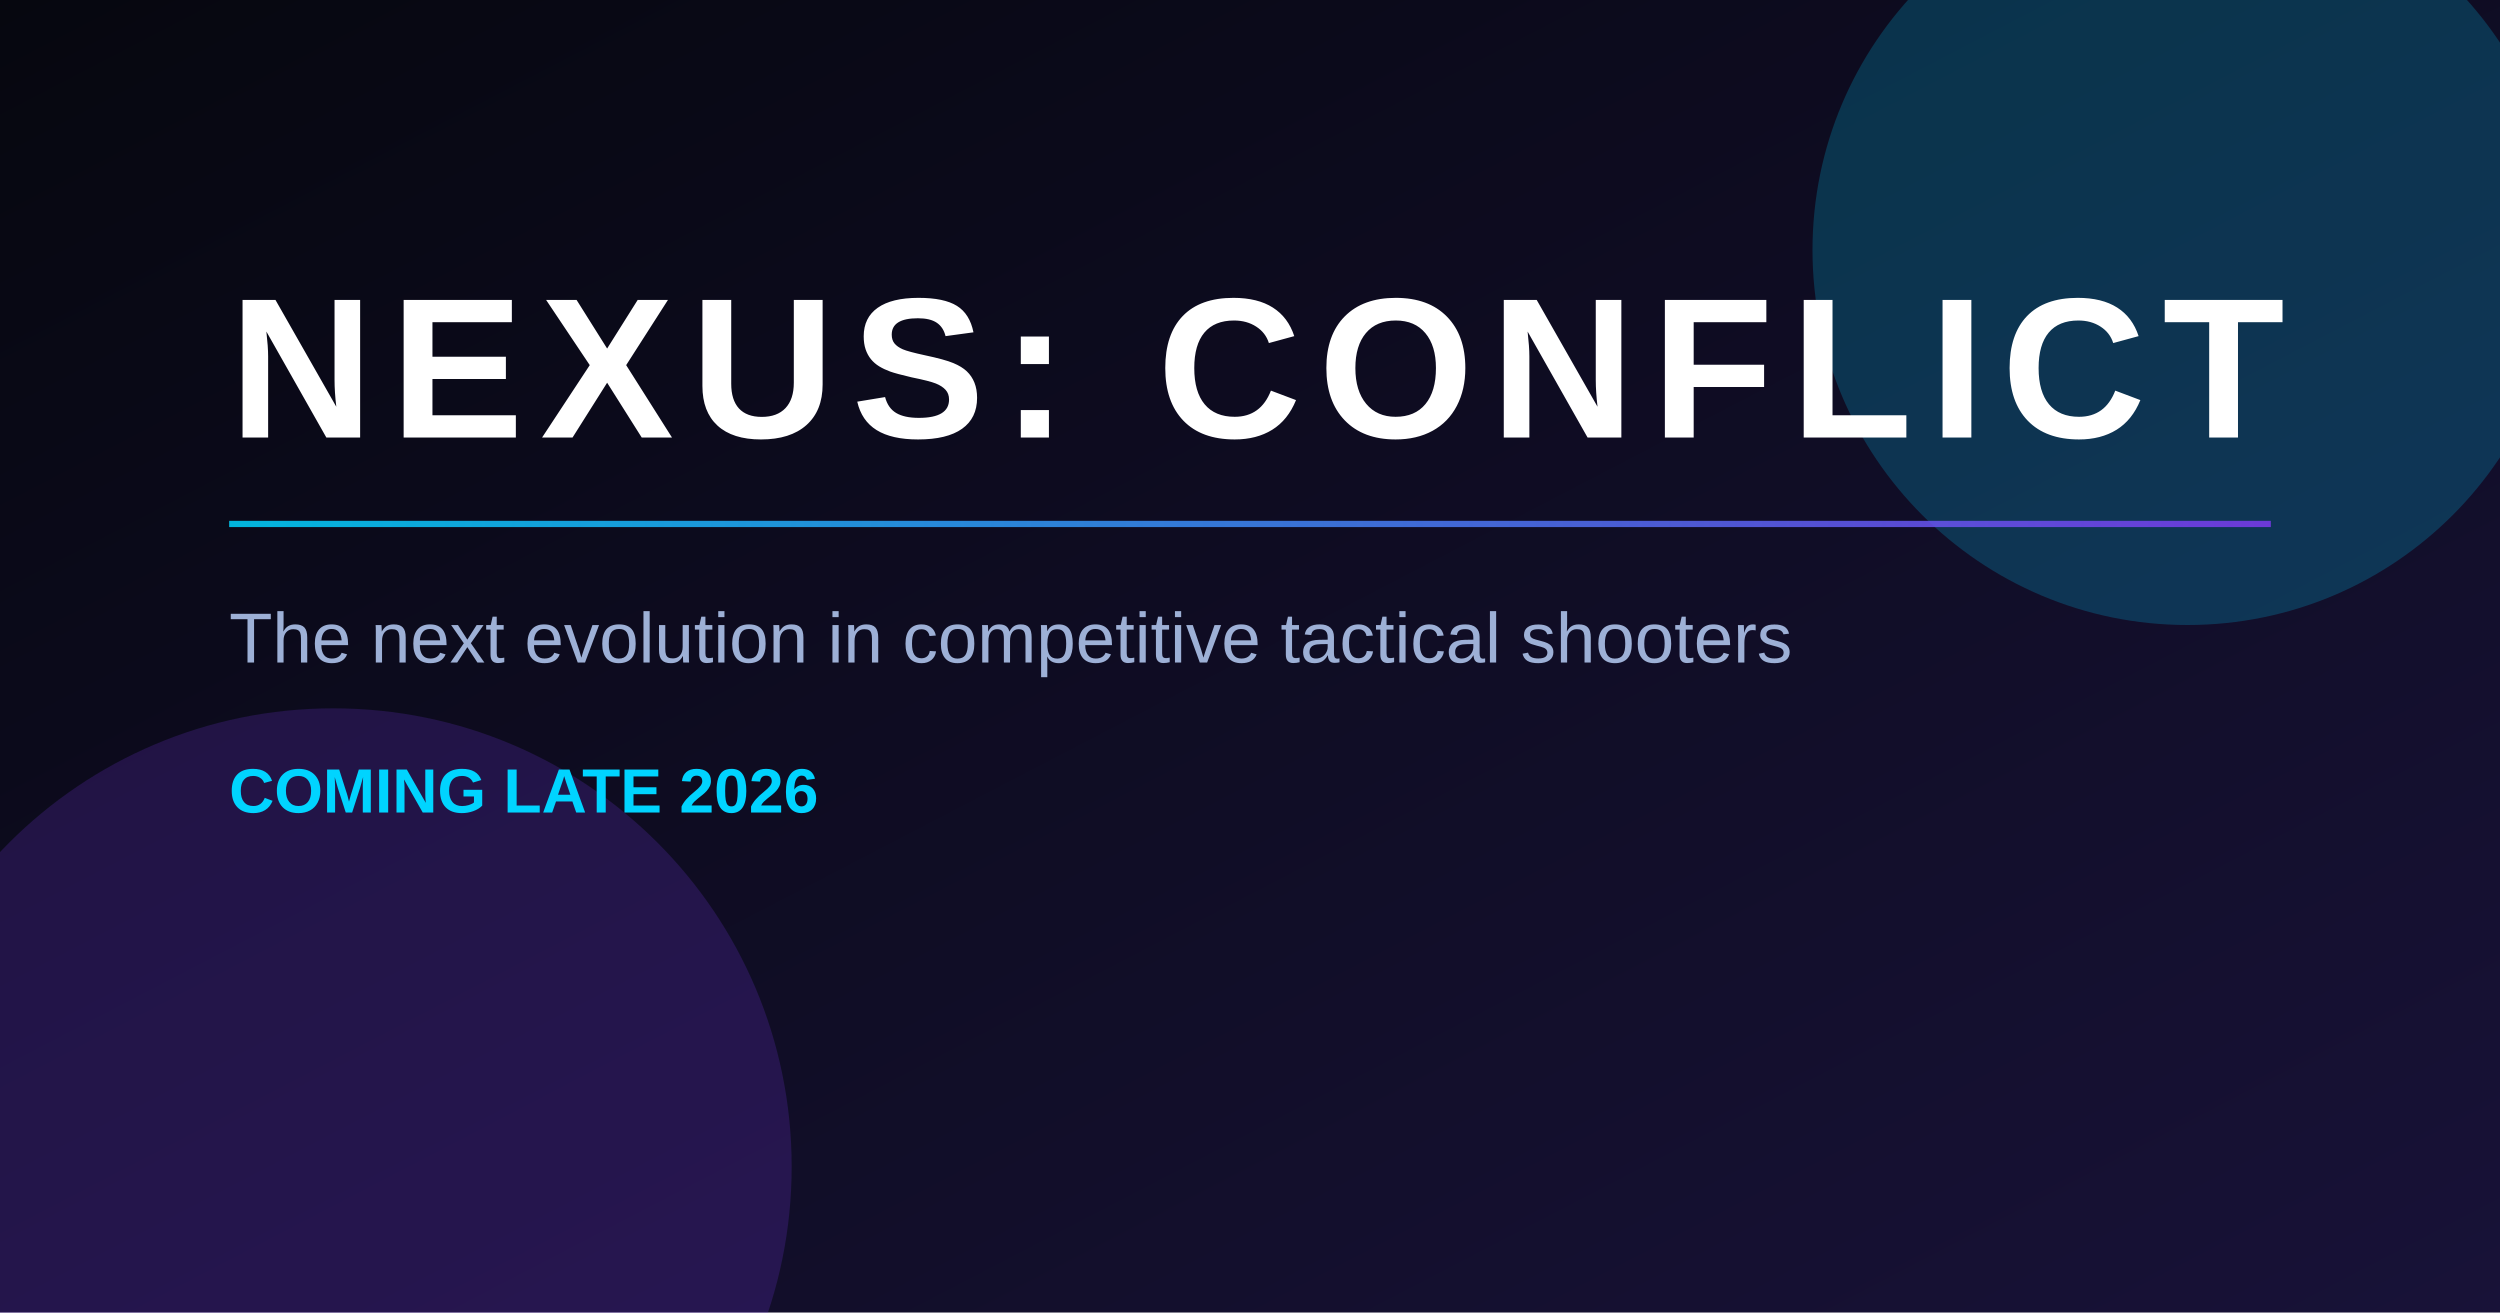
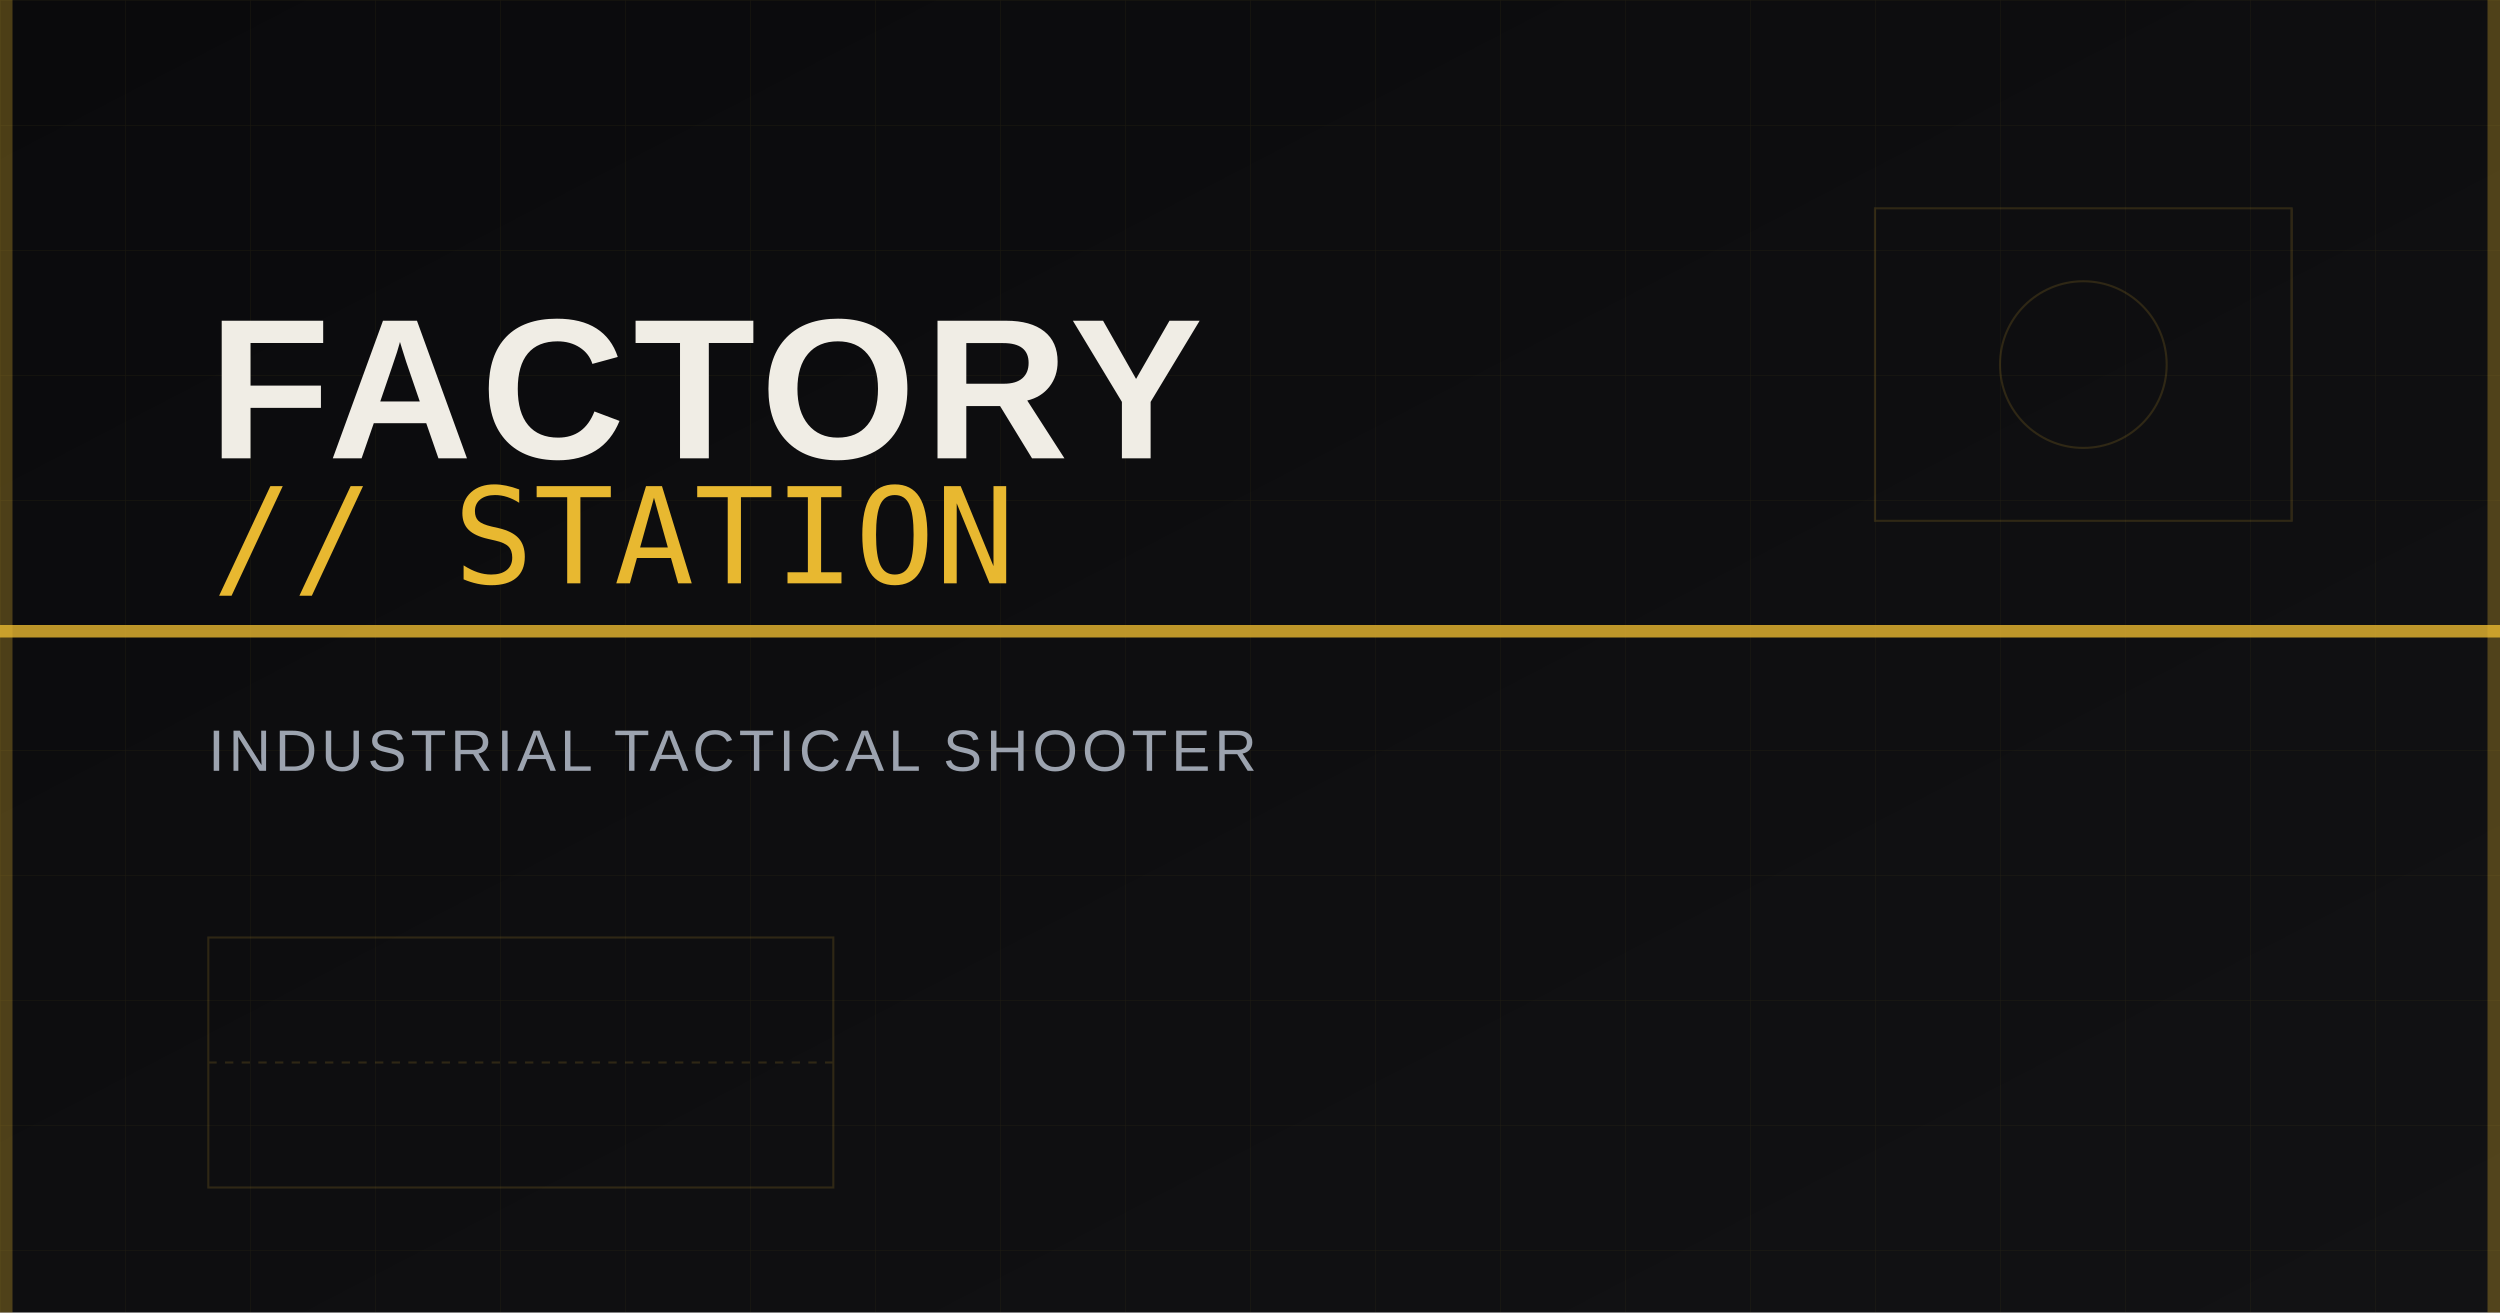
<svg xmlns="http://www.w3.org/2000/svg" viewBox="0 0 1200 630" role="img" aria-labelledby="title desc">
  <defs>
    <linearGradient id="bg" x1="0" y1="0" x2="1" y2="1">
-       <stop offset="0%" stop-color="#06070f" />
-       <stop offset="100%" stop-color="#181238" />
+       <stop offset="0%" stop-color="#0A0A0C" />
+       <stop offset="100%" stop-color="#121214" />
    </linearGradient>
-     <linearGradient id="accent" x1="0" y1="0" x2="1" y2="0">
-       <stop offset="0%" stop-color="#00d4ff" />
-       <stop offset="100%" stop-color="#7c3aed" />
-     </linearGradient>
+     <pattern id="grid" width="60" height="60" patternUnits="userSpaceOnUse">
+       <path d="M 60 0 L 0 0 0 60" fill="none" stroke="#E8B830" stroke-width="0.5" opacity="0.08" />
+     </pattern>
  </defs>
  <rect width="1200" height="630" fill="url(#bg)" />
-   <circle cx="1050" cy="120" r="180" fill="#00d4ff" fill-opacity="0.2" />
-   <circle cx="160" cy="560" r="220" fill="#7c3aed" fill-opacity="0.2" />
-   <rect x="110" y="250" width="980" height="3" fill="url(#accent)" opacity="0.85" />
-   <g fill="#ffffff" font-family="Outfit, Arial, sans-serif">
-     <text x="110" y="210" font-size="96" font-weight="800" letter-spacing="8">NEXUS: CONFLICT</text>
-     <text x="110" y="318" font-size="34" font-weight="500" fill="#9db0d6">The next evolution in competitive tactical shooters</text>
-     <text x="110" y="390" font-size="30" font-weight="700" fill="#00d4ff">COMING LATE 2026</text>
+   <rect width="1200" height="630" fill="url(#grid)" />
+   <rect x="0" y="300" width="1200" height="6" fill="#E8B830" opacity="0.8" />
+   <rect x="0" y="0" width="6" height="630" fill="#E8B830" opacity="0.3" />
+   <rect x="1194" y="0" width="6" height="630" fill="#E8B830" opacity="0.3" />
+   <g fill="#F0EDE5" font-family="Space Grotesk, Arial, sans-serif">
+     <text x="100" y="220" font-size="96" font-weight="800" letter-spacing="4">FACTORY</text>
+     <text x="102" y="280" font-size="64" font-weight="400" fill="#E8B830" font-family="JetBrains Mono, monospace">// STATION</text>
+     <text x="100" y="370" font-size="28" font-weight="300" fill="#9CA3AF" letter-spacing="2">INDUSTRIAL TACTICAL SHOOTER</text>
+   </g>
+   <g fill="none" stroke="#E8B830" stroke-width="1" opacity="0.15">
+     <rect x="900" y="100" width="200" height="150" />
+     <circle cx="1000" cy="175" r="40" />
+     <line x1="900" y1="100" x2="900" y2="250" />
+     <line x1="1100" y1="100" x2="1100" y2="250" />
+     <rect x="100" y="450" width="300" height="120" />
+     <line x1="100" y1="510" x2="400" y2="510" stroke-dasharray="4,4" />
  </g>
</svg>
